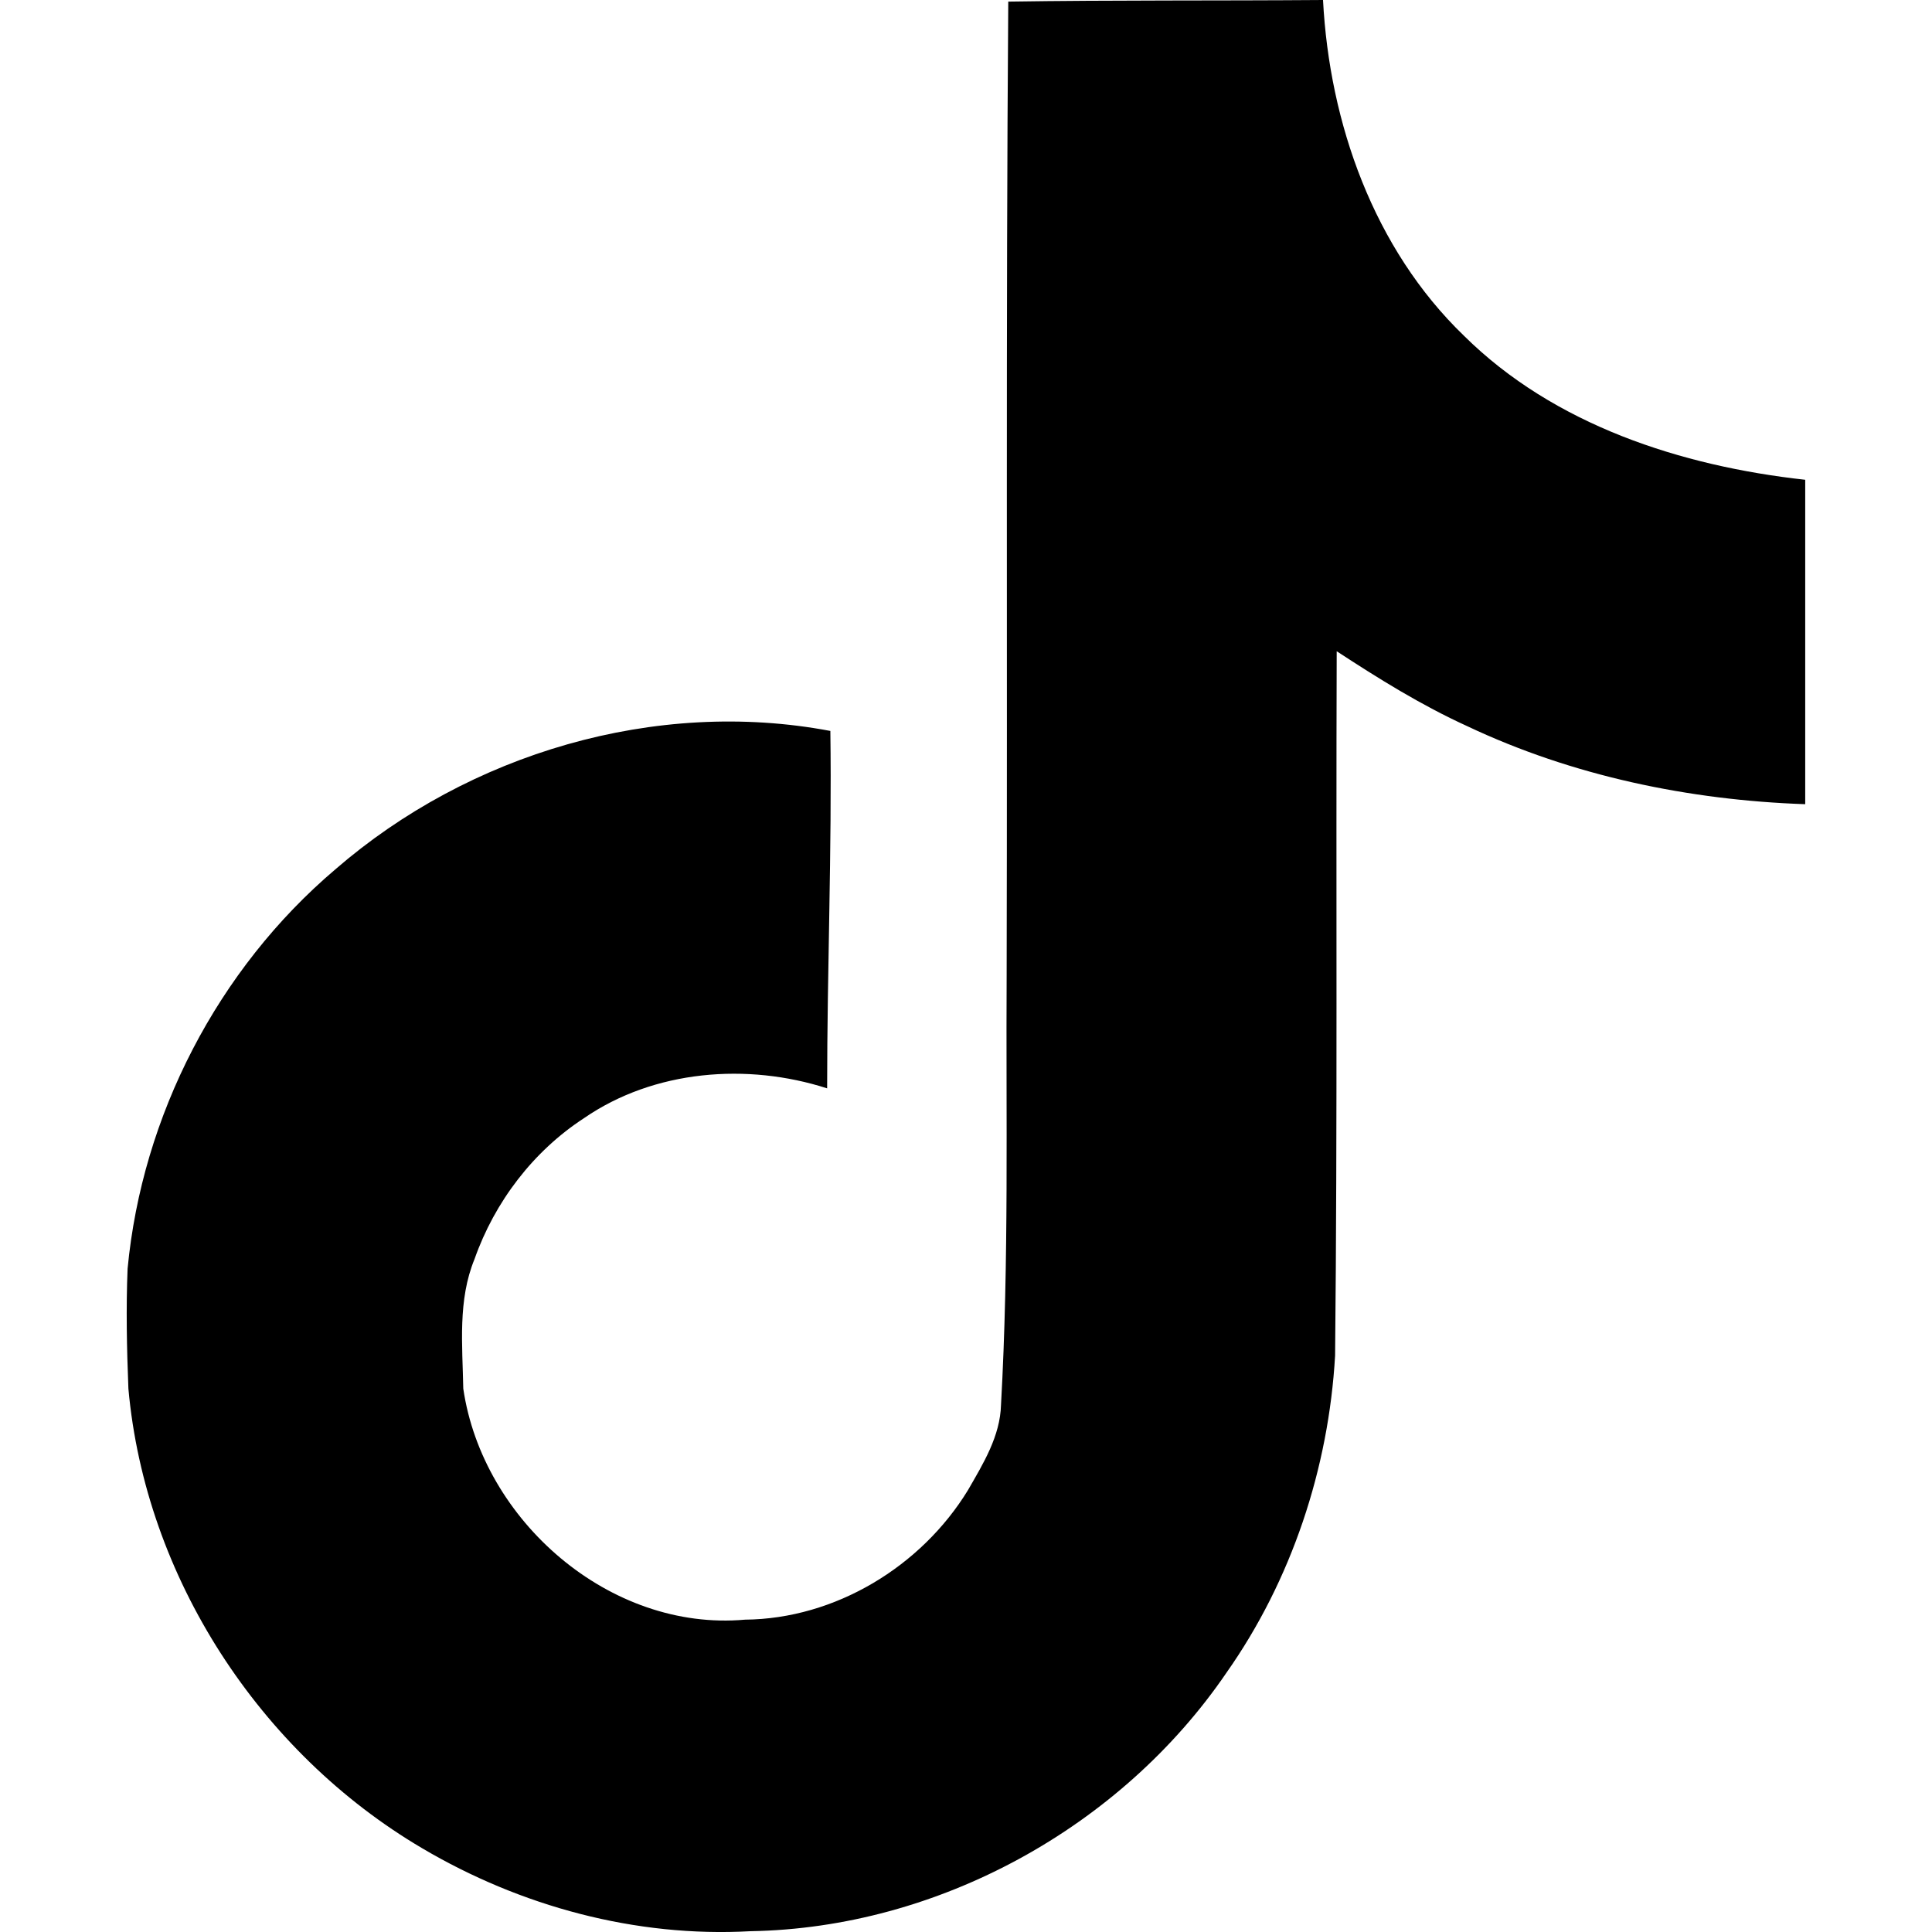
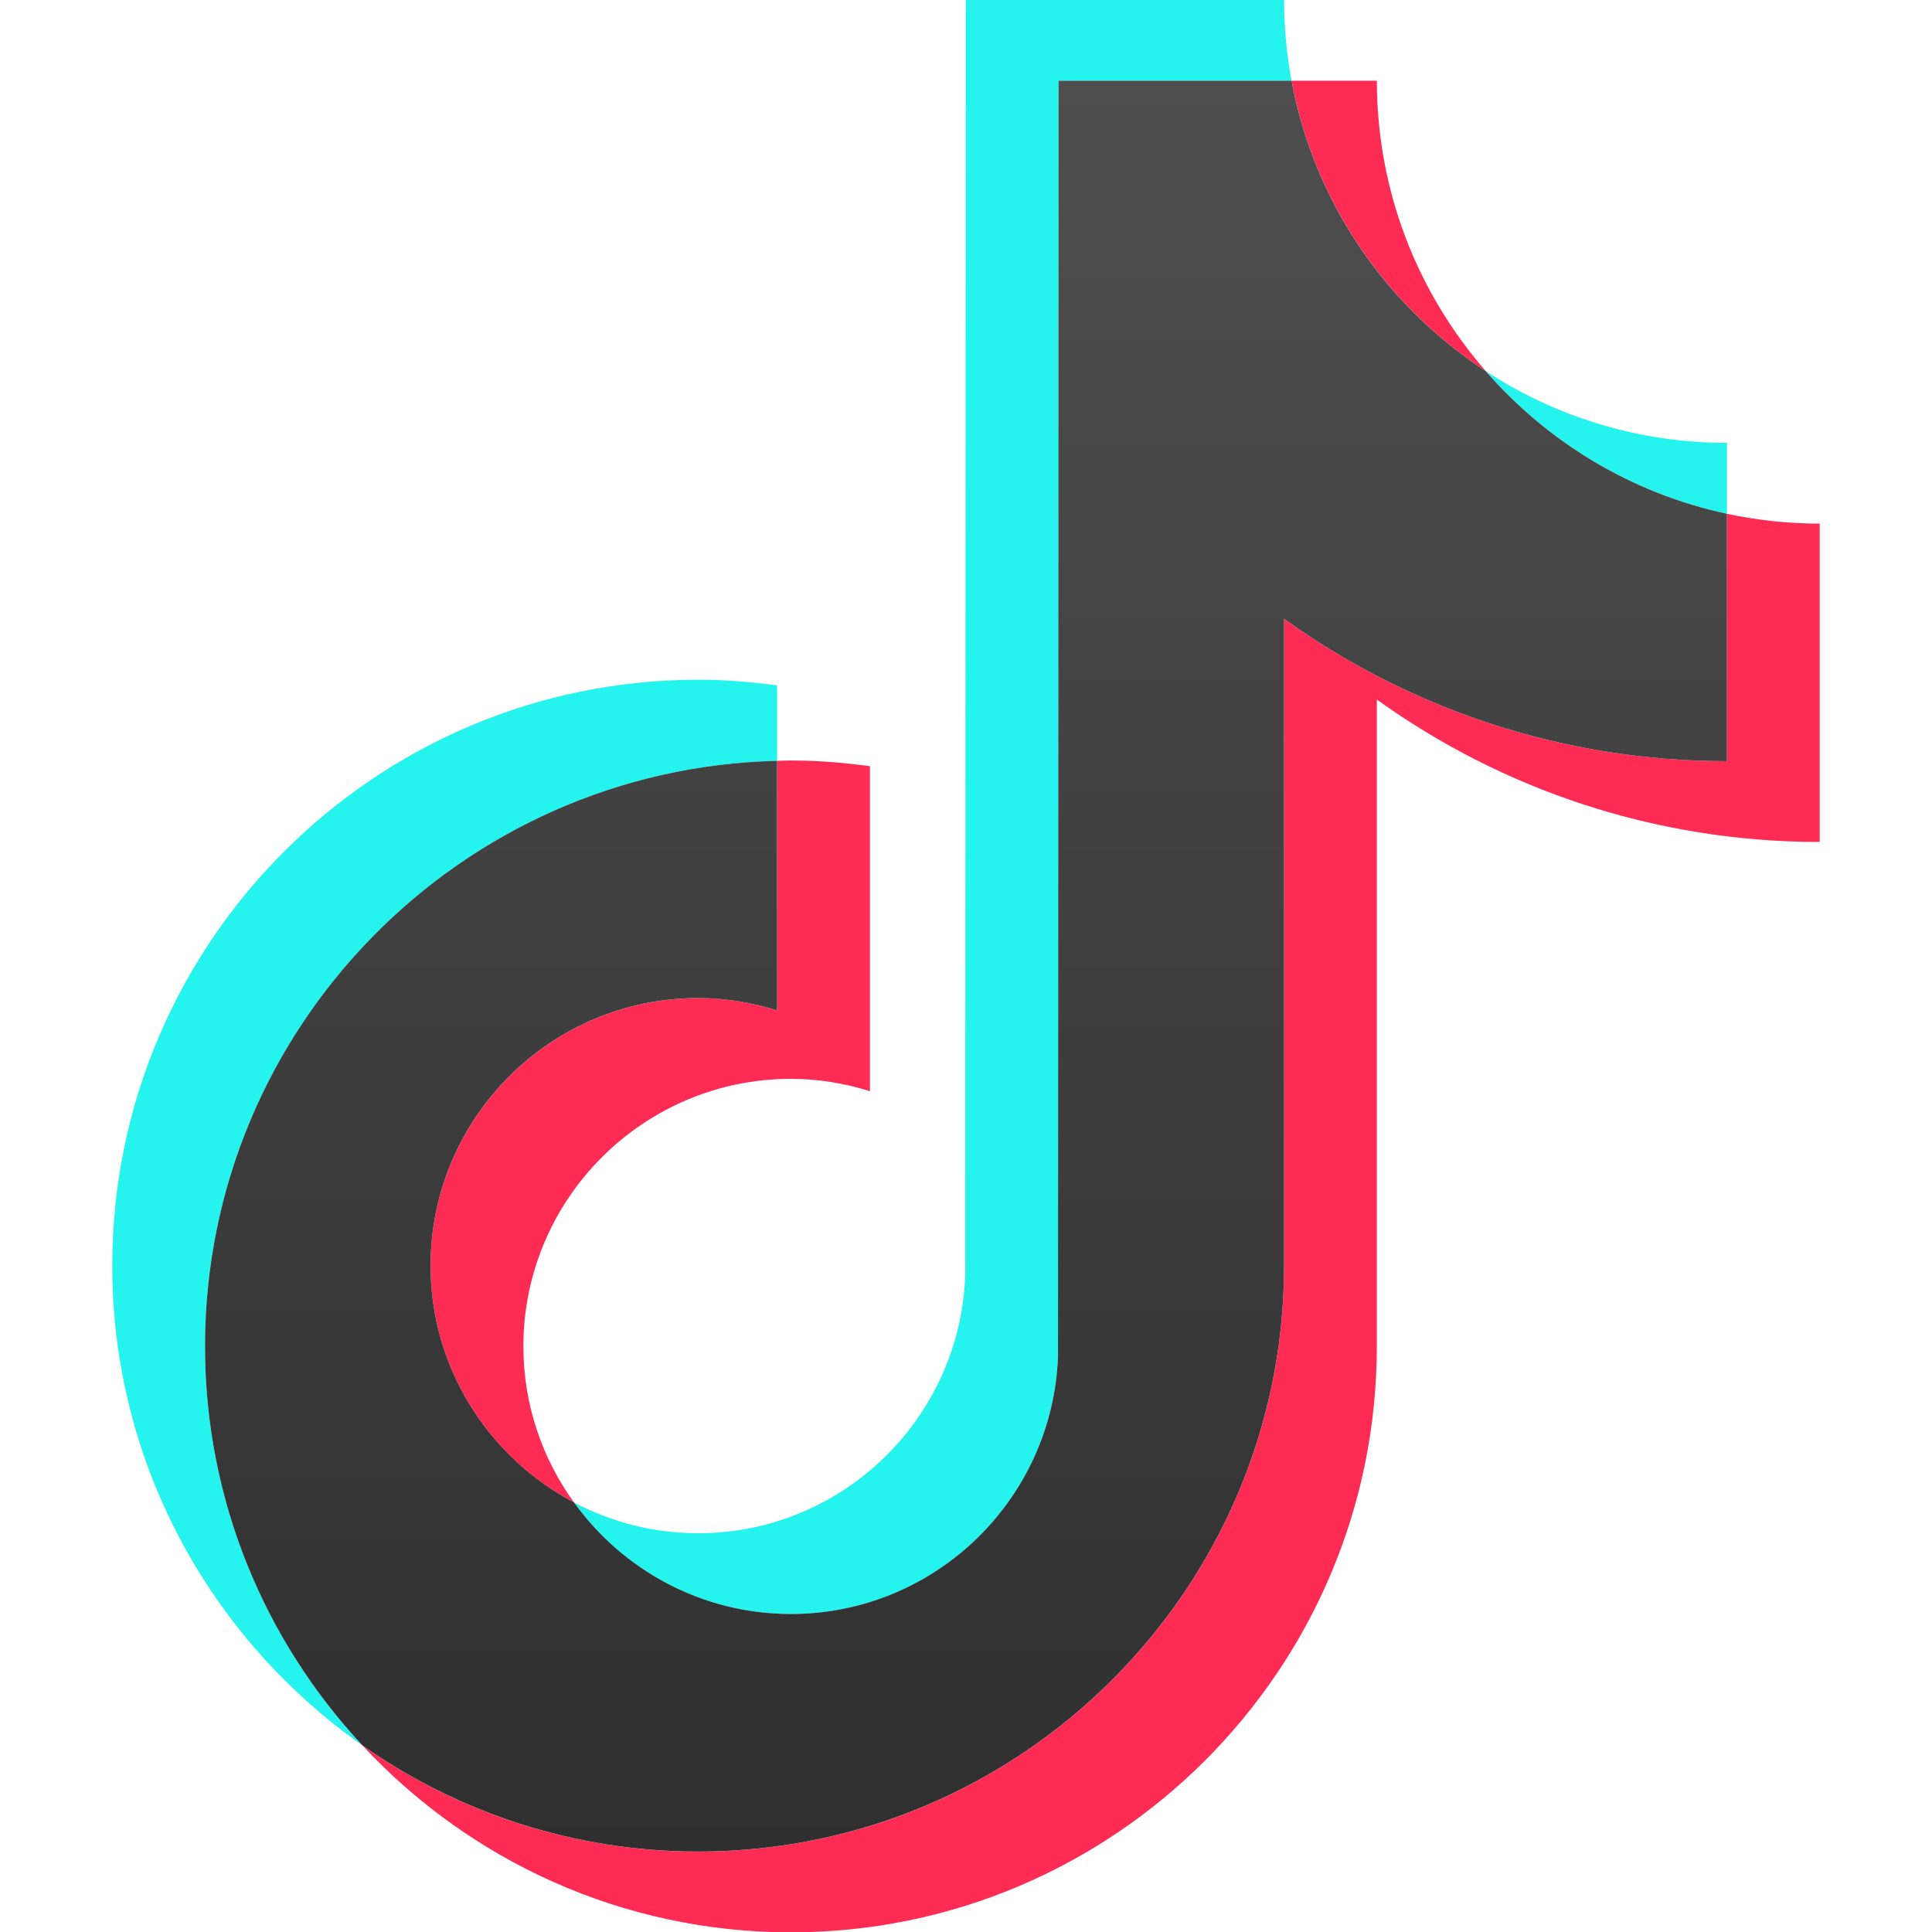
- <svg xmlns="http://www.w3.org/2000/svg" viewBox="0 0 24 24">
-   <path d="M12.525.02c1.31-.02 2.61-.01 3.91-.02.08 1.53.63 3.09 1.75 4.17 1.12 1.11 2.7 1.62 4.24 1.79v4.03c-1.44-.05-2.89-.35-4.2-.97-.57-.26-1.1-.59-1.62-.93-.01 2.92.01 5.84-.02 8.75-.08 1.4-.54 2.79-1.35 3.94-1.31 1.92-3.58 3.17-5.91 3.21-1.43.08-2.86-.31-4.08-1.03-2.02-1.19-3.44-3.37-3.65-5.71-.02-.5-.03-1-.01-1.49.18-1.9 1.12-3.72 2.58-4.96 1.66-1.44 3.98-2.13 6.15-1.72.02 1.48-.04 2.96-.04 4.44-.99-.32-2.15-.23-3.02.37-.63.41-1.11 1.04-1.36 1.75-.21.51-.15 1.07-.14 1.61.24 1.64 1.82 3.02 3.5 2.87 1.12-.01 2.19-.66 2.77-1.61.19-.33.4-.67.41-1.06.1-1.79.06-3.57.07-5.36.01-4.03-.01-8.05.02-12.07z" fill="#000000" />
+ <svg xmlns="http://www.w3.org/2000/svg" viewBox="0 0 1024 1024" width="1024" height="1024">
+   <g transform="translate(59.4978 0) scale(2.568992)">
+     <defs>
+       <linearGradient id="note" gradientUnits="userSpaceOnUse" x1="176.14" y1="382.72" x2="176.14" y2="15.95">
+         <stop offset="0" stop-color="#2F2F2F" />
+         <stop offset="1" stop-color="#4E4E4E" />
+       </linearGradient>
+     </defs>
+     <path d="M137.17 156.98v-15.56c-5.34-.73-10.76-1.18-16.29-1.18C54.23 140.24 0 194.47 0 261.13c0 40.9 20.43 77.09 51.61 98.97-20.12-21.6-32.46-50.53-32.46-82.31 0-65.7 52.69-119.28 118.03-120.81Z" fill="#25f4ee" />
+     <path d="M140.02 333c29.74 0 54-23.66 55.1-53.13l.11-263.2h48.08c-1-5.41-1.55-10.97-1.55-16.67h-65.67l-.11 263.2c-1.1 29.47-25.36 53.13-55.1 53.13-9.24 0-17.95-2.31-25.61-6.34C105.3 323.9 121.6 333 140.02 333ZM333.13 106V91.37c-18.34 0-35.43-5.45-49.76-14.8 12.76 14.65 30.09 25.22 49.76 29.43Z" fill="#25f4ee" />
+     <path d="M283.38 76.57c-13.98-16.05-22.47-37-22.47-59.91h-17.59c4.63 25.02 19.48 46.49 40.06 59.91ZM120.88 205.92c-30.44 0-55.21 24.77-55.21 55.21 0 21.2 12.03 39.62 29.6 48.86-6.55-9.08-10.45-20.18-10.45-32.2 0-30.44 24.77-55.21 55.21-55.21 5.68 0 11.13.94 16.29 2.55v-67.05c-5.34-.73-10.76-1.18-16.29-1.18-.96 0-1.9.05-2.85.07v51.49c-5.16-1.61-10.61-2.55-16.29-2.55Z" fill="#fe2c55" />
+     <path d="M333.13 106v51.04c-34.05 0-65.61-10.89-91.37-29.38v133.47c0 66.66-54.23 120.88-120.88 120.88-25.76 0-49.64-8.12-69.28-21.91 22.08 23.71 53.54 38.57 88.42 38.57 66.66 0 120.88-54.23 120.88-120.88V144.33c25.76 18.49 57.32 29.38 91.37 29.38v-65.68c-6.57 0-12.97-.71-19.14-2.03Z" fill="#fe2c55" />
+     <path d="M241.76 261.13V127.66c25.76 18.49 57.32 29.38 91.37 29.38V106c-19.67-4.21-37-14.77-49.76-29.43-20.58-13.42-35.43-34.88-40.06-59.91h-48.08l-.11 263.2c-1.1 29.47-25.36 53.13-55.1 53.13-18.42 0-34.72-9.1-44.75-23.01-17.57-9.25-29.6-27.67-29.6-48.86 0-30.44 24.77-55.21 55.21-55.21 5.68 0 11.13.94 16.29 2.55v-51.49C71.83 158.5 19.14 212.08 19.14 277.78c0 31.78 12.34 60.71 32.46 82.31C71.23 373.87 95.12 382 120.88 382c66.65 0 120.88-54.23 120.88-120.88Z" fill="url(#note)" />
+   </g>
</svg>
